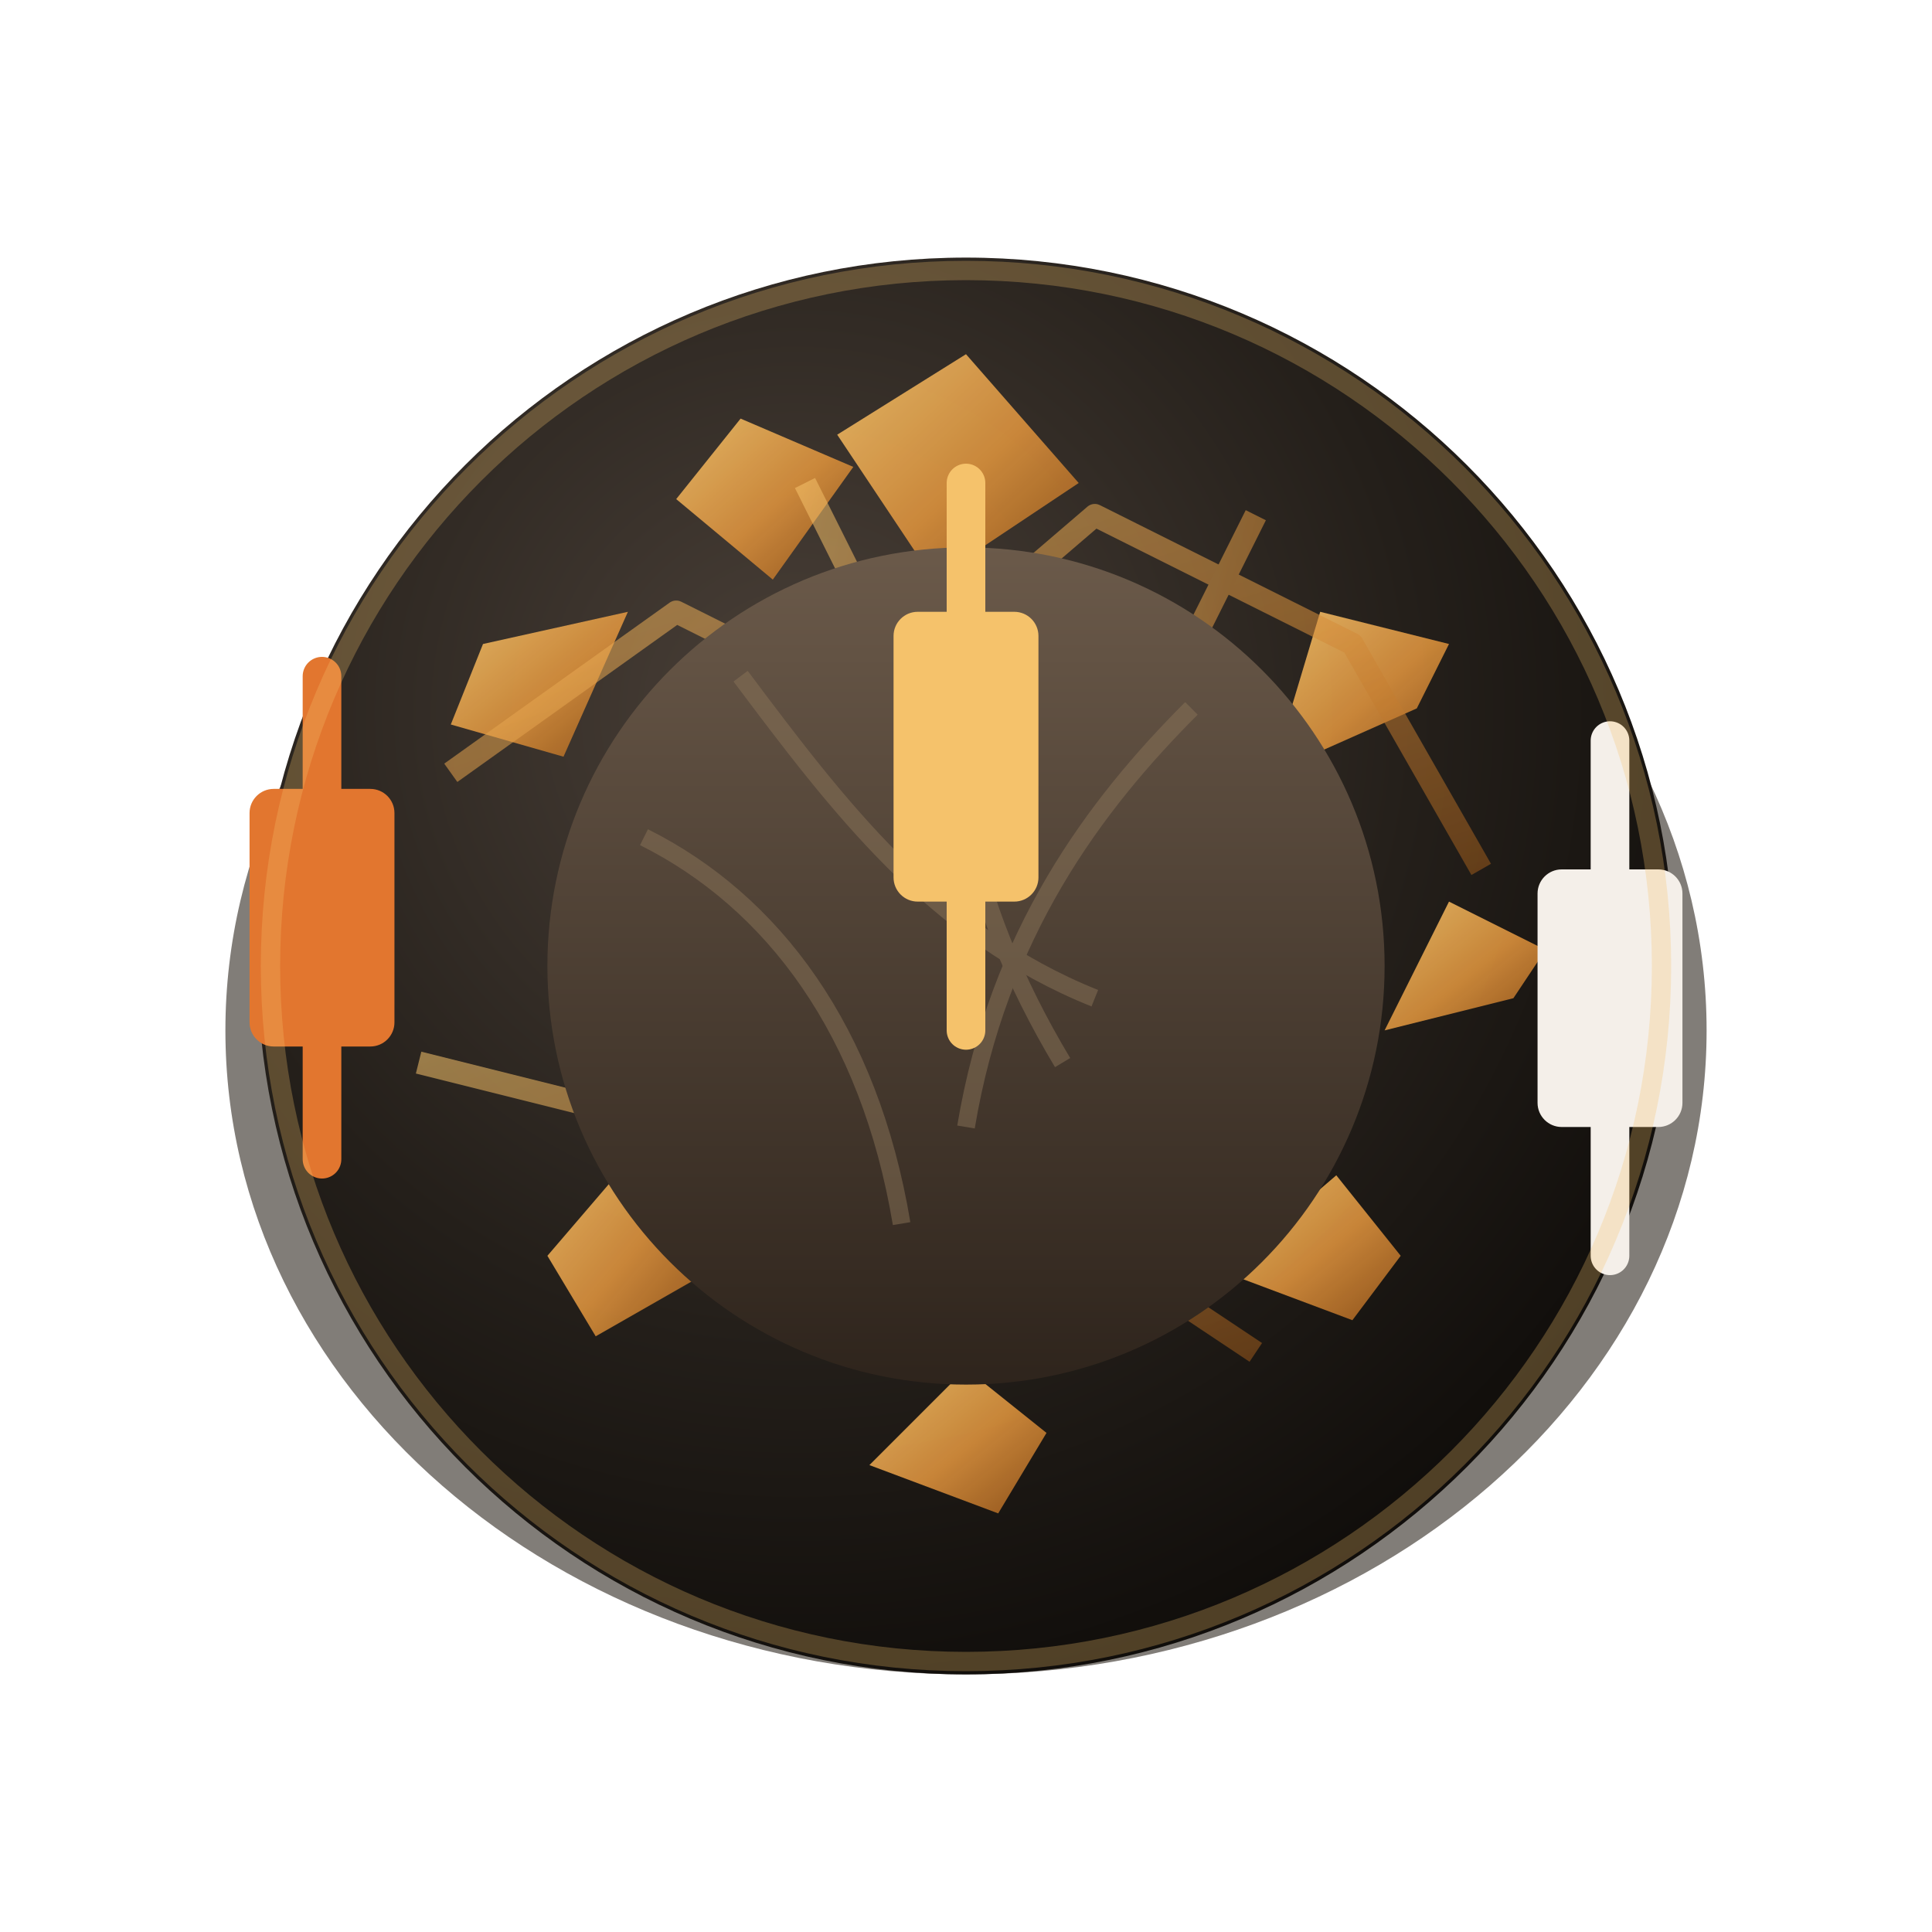
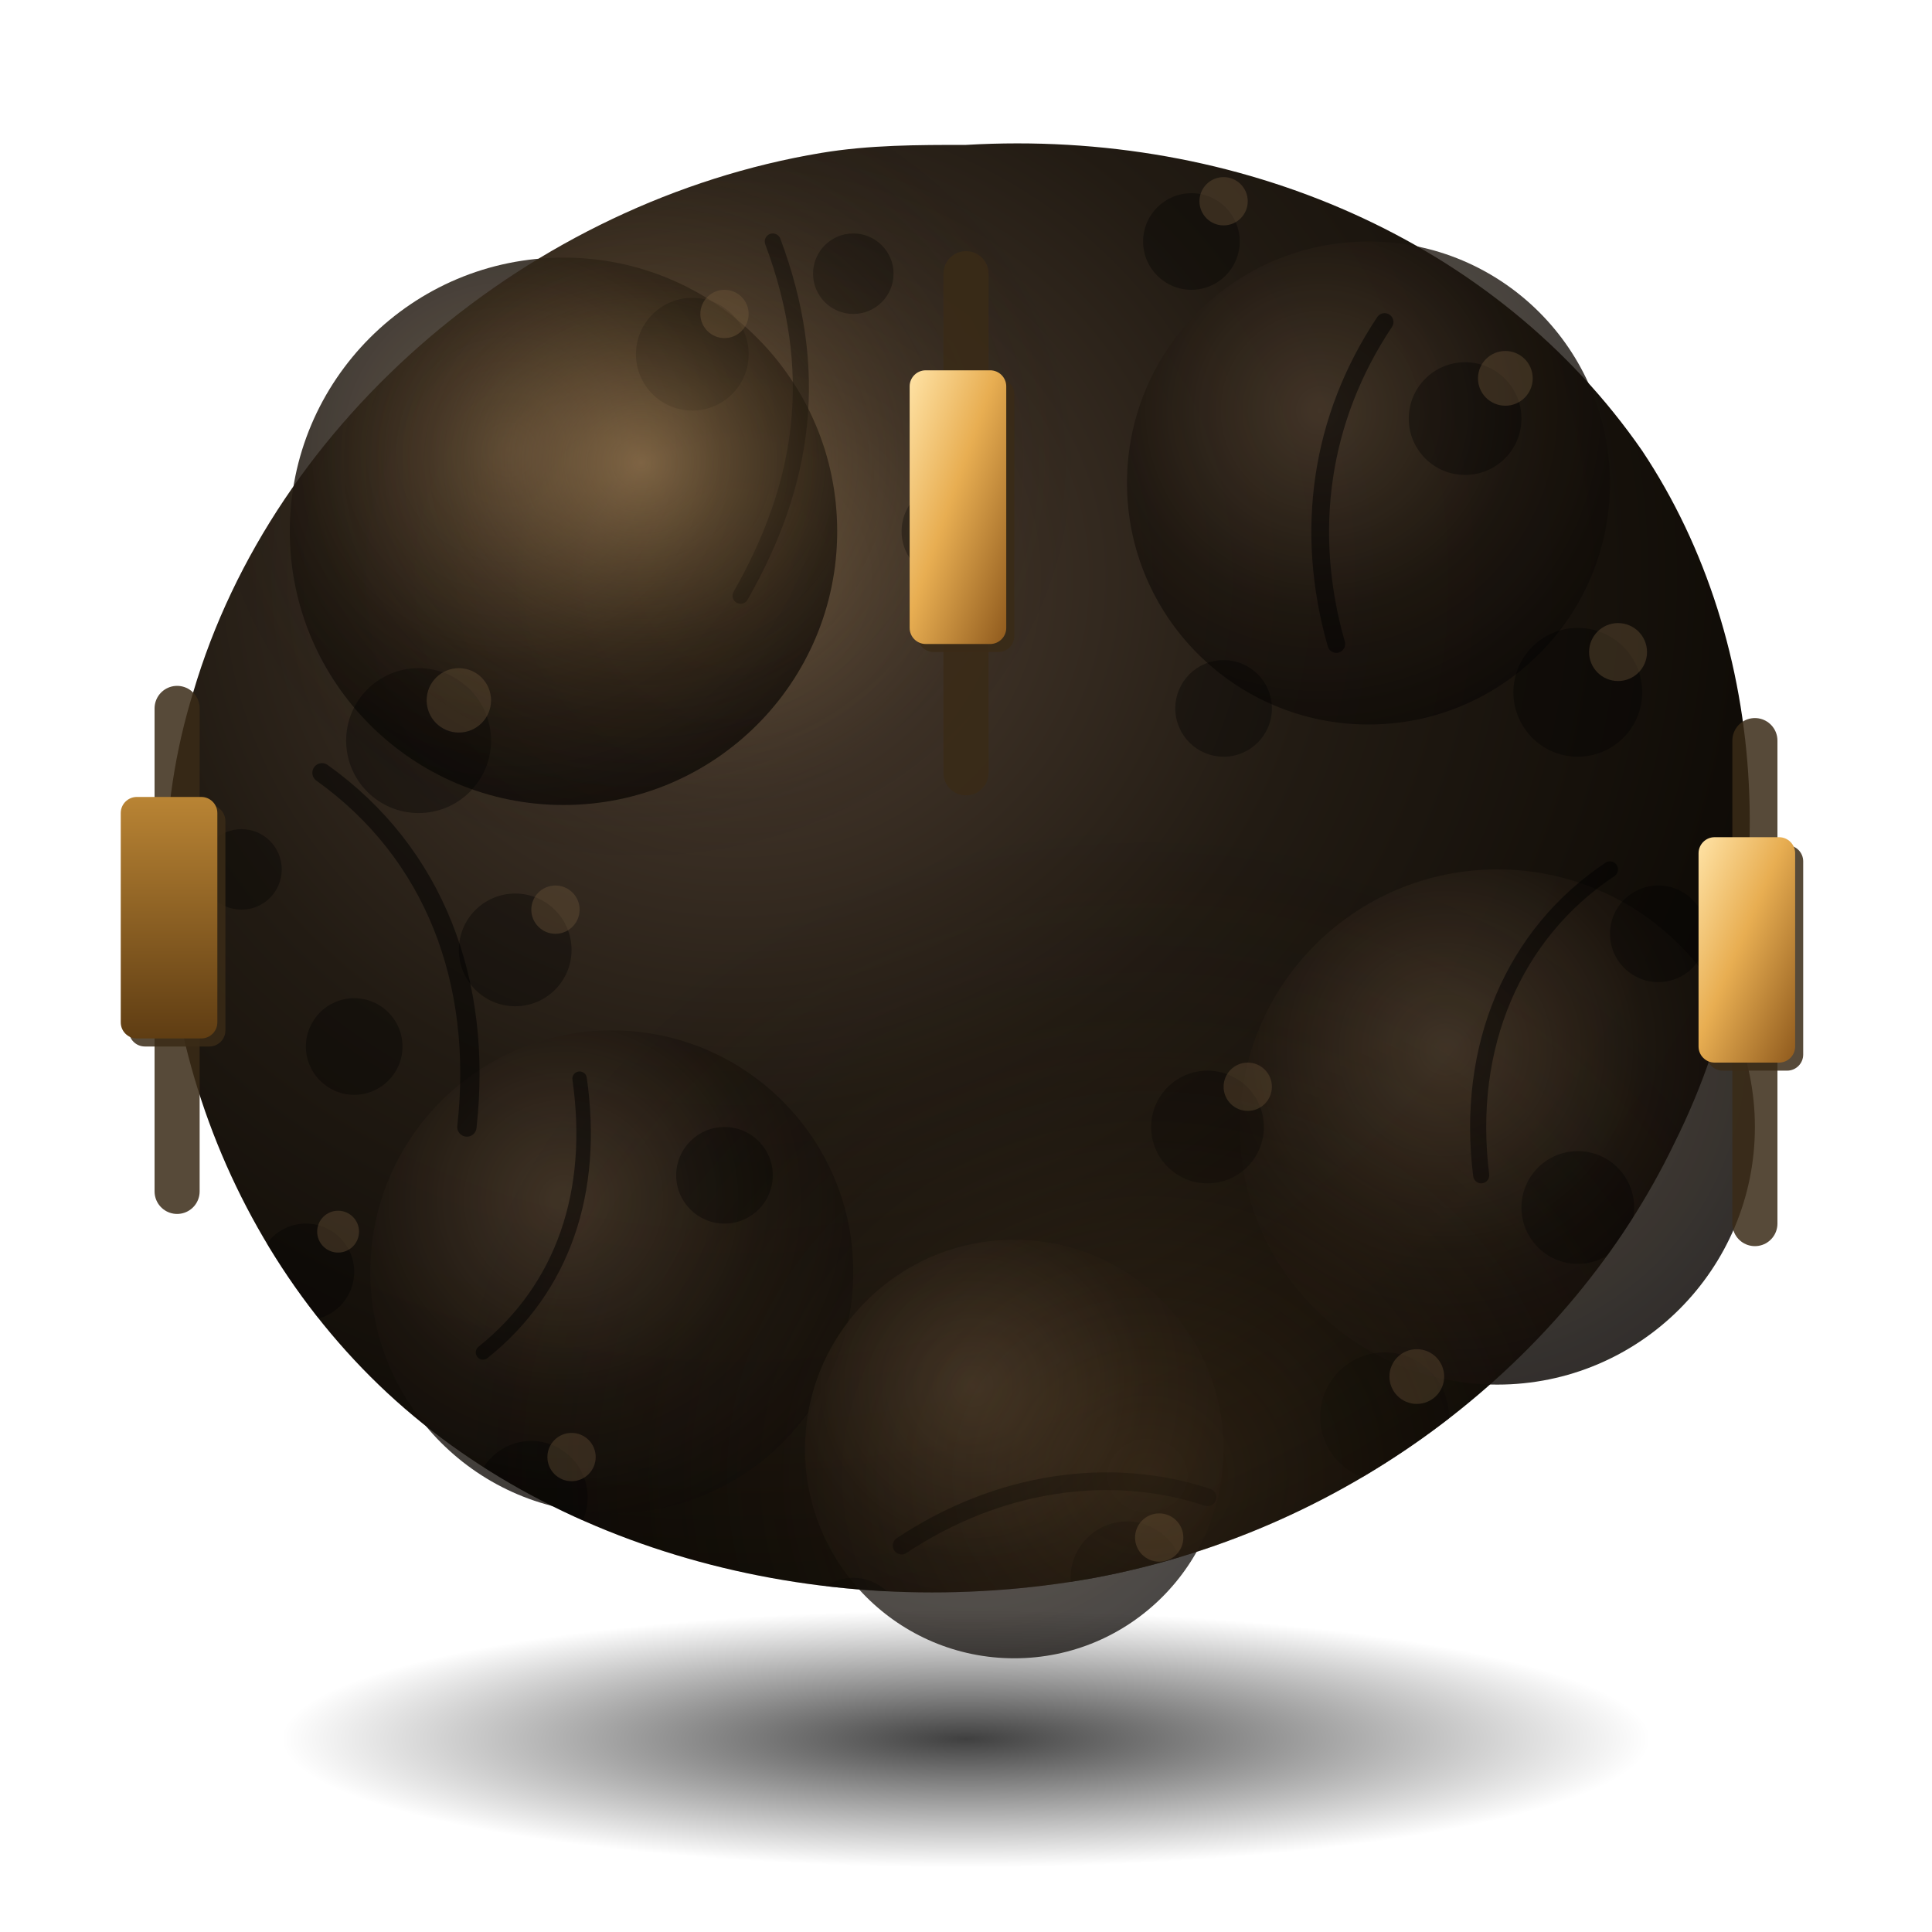
- <svg xmlns="http://www.w3.org/2000/svg" viewBox="0 0 120 120" role="img" aria-label="TruffleTrade logo — a black truffle with three candlesticks across its circumference">
+ <svg xmlns="http://www.w3.org/2000/svg" viewBox="0 0 240 240" role="img" aria-label="TruffleTrade — a black truffle with three candlesticks across its circumference">
  <defs>
-     <radialGradient id="ttSkin" cx="38%" cy="32%" r="80%">
-       <stop offset="0%" stop-color="#4a4038" />
-       <stop offset="55%" stop-color="#241f1a" />
-       <stop offset="100%" stop-color="#0a0806" />
+     <radialGradient id="body" cx="36%" cy="30%" r="82%">
+       <stop offset="0%" stop-color="#5b4a38" />
+       <stop offset="18%" stop-color="#3d3126" />
+       <stop offset="45%" stop-color="#221b13" />
+       <stop offset="78%" stop-color="#100c07" />
+       <stop offset="100%" stop-color="#050403" />
    </radialGradient>
-     <linearGradient id="ttWax" x1="0" y1="0" x2="1" y2="1">
-       <stop offset="0%" stop-color="#f5c26b" />
-       <stop offset="55%" stop-color="#d9903c" />
-       <stop offset="100%" stop-color="#9c5a1c" />
+     <radialGradient id="lobe" cx="40%" cy="35%" r="75%">
+       <stop offset="0%" stop-color="#4a3b2c" />
+       <stop offset="55%" stop-color="#1d160f" />
+       <stop offset="100%" stop-color="#0a0705" />
+     </radialGradient>
+     <radialGradient id="sheen" cx="30%" cy="22%" r="28%">
+       <stop offset="0%" stop-color="#c9a06a" stop-opacity="0.5" />
+       <stop offset="45%" stop-color="#8a6a3e" stop-opacity="0.18" />
+       <stop offset="100%" stop-color="#000000" stop-opacity="0" />
+     </radialGradient>
+     <radialGradient id="bounce" cx="62%" cy="92%" r="46%">
+       <stop offset="0%" stop-color="#7a5a32" stop-opacity="0.28" />
+       <stop offset="100%" stop-color="#000000" stop-opacity="0" />
+     </radialGradient>
+     <radialGradient id="shadow" cx="50%" cy="50%" r="50%">
+       <stop offset="0%" stop-color="#000000" stop-opacity="0.75" />
+       <stop offset="100%" stop-color="#000000" stop-opacity="0" />
+     </radialGradient>
+     <linearGradient id="gold" x1="0" y1="0" x2="1" y2="1">
+       <stop offset="0%" stop-color="#ffe3a6" />
+       <stop offset="45%" stop-color="#e8ae52" />
+       <stop offset="100%" stop-color="#8f5a1d" />
    </linearGradient>
-     <linearGradient id="ttCut" x1="0" y1="0" x2="0" y2="1">
-       <stop offset="0%" stop-color="#6b5a4a" />
-       <stop offset="100%" stop-color="#2e241c" />
+     <linearGradient id="goldDim" x1="0" y1="0" x2="0" y2="1">
+       <stop offset="0%" stop-color="#b98434" />
+       <stop offset="100%" stop-color="#5f3d13" />
    </linearGradient>
-     <linearGradient id="ttGlow" x1="0" y1="0" x2="0" y2="1">
-       <stop offset="0%" stop-color="#2a231d" stop-opacity="0" />
-       <stop offset="100%" stop-color="#0a0806" stop-opacity="0.9" />
-     </linearGradient>
+     <clipPath id="skin">
+       <path d="M120 18c34-2 66 12 84 38 16 24 18 58 4 86-13 27-40 48-72 54-33 6-68-3-90-25C24 149 15 115 24 86 34 52 66 25 102 19c6-1 12-1 18-1z" />
+     </clipPath>
  </defs>
-   <ellipse cx="60" cy="64" rx="46" ry="40" fill="#1a120a" opacity="0.55" />
-   <circle cx="60" cy="60" r="44" fill="url(#ttSkin)" />
-   <g fill="url(#ttWax)" opacity="0.9">
-     <path d="M60 22l7 8-9 6-6-9z" />
-     <path d="M88 44l-9 4 3-10 8 2z" />
-     <path d="M84 82l-8-3 7-6 4 5z" />
-     <path d="M34 78l6-7 4 8-7 4z" />
-     <path d="M30 40l9-2-4 9-7-2z" />
-     <path d="M62 94l-8-3 6-6 5 4z" />
-     <path d="M94 62l-8 2 4-8 6 3z" />
-     <path d="M46 26l7 3-5 7-6-5z" />
+   <ellipse cx="120" cy="216" rx="86" ry="16" fill="url(#shadow)" />
+   <g>
+     <path d="M120 18c34-2 66 12 84 38 16 24 18 58 4 86-13 27-40 48-72 54-33 6-68-3-90-25C24 149 15 115 24 86 34 52 66 25 102 19c6-1 12-1 18-1z" fill="url(#body)" />
+     <circle cx="70" cy="66" r="34" fill="url(#lobe)" opacity="0.85" />
+     <circle cx="170" cy="60" r="30" fill="url(#lobe)" opacity="0.8" />
+     <circle cx="186" cy="140" r="32" fill="url(#lobe)" opacity="0.85" />
+     <circle cx="76" cy="158" r="30" fill="url(#lobe)" opacity="0.8" />
+     <circle cx="126" cy="180" r="26" fill="url(#lobe)" opacity="0.75" />
  </g>
-   <g stroke="url(#ttWax)" stroke-width="1.4" opacity="0.55" fill="none" stroke-linejoin="round">
-     <path d="M28 48l14-10 12 6 14-12 16 8 8 14" />
-     <path d="M26 66l16 4 10 12 14-6 12 8" />
-     <path d="M50 30l6 12-2 14 10 12-4 16" />
-     <path d="M78 32l-6 12 4 10-10 12 6 14" />
+   <g clip-path="url(#skin)">
+     <g fill="#000" opacity="0.35">
+       <circle cx="52" cy="92" r="9" />
+       <circle cx="64" cy="118" r="7" />
+       <circle cx="44" cy="130" r="6" />
+       <circle cx="86" cy="44" r="7" />
+       <circle cx="106" cy="34" r="5" />
+       <circle cx="148" cy="30" r="6" />
+       <circle cx="182" cy="52" r="7" />
+       <circle cx="196" cy="86" r="8" />
+       <circle cx="206" cy="116" r="6" />
+       <circle cx="196" cy="150" r="7" />
+       <circle cx="172" cy="176" r="8" />
+       <circle cx="140" cy="196" r="7" />
+       <circle cx="106" cy="202" r="6" />
+       <circle cx="66" cy="186" r="7" />
+       <circle cx="38" cy="158" r="6" />
+       <circle cx="30" cy="108" r="5" />
+       <circle cx="118" cy="66" r="6" />
+       <circle cx="152" cy="88" r="6" />
+       <circle cx="90" cy="146" r="6" />
+       <circle cx="150" cy="140" r="7" />
+     </g>
+     <g fill="#6b543a" opacity="0.4">
+       <circle cx="57" cy="87" r="4" />
+       <circle cx="69" cy="113" r="3" />
+       <circle cx="90" cy="39" r="3" />
+       <circle cx="152" cy="25" r="3" />
+       <circle cx="187" cy="47" r="3.4" />
+       <circle cx="201" cy="81" r="3.6" />
+       <circle cx="176" cy="171" r="3.4" />
+       <circle cx="144" cy="191" r="3" />
+       <circle cx="71" cy="181" r="3" />
+       <circle cx="42" cy="153" r="2.6" />
+       <circle cx="122" cy="61" r="2.6" />
+       <circle cx="155" cy="135" r="3" />
+     </g>
+     <g stroke="#000" stroke-opacity="0.5" fill="none" stroke-linecap="round">
+       <path d="M40 96c14 10 20 26 18 44" stroke-width="2.4" />
+       <path d="M96 30c6 16 4 30-4 44" stroke-width="2" />
+       <path d="M172 40c-8 12-10 26-6 40" stroke-width="2.2" />
+       <path d="M200 108c-12 8-18 22-16 38" stroke-width="2" />
+       <path d="M150 186c-12-4-26-2-38 6" stroke-width="2.2" />
+       <path d="M60 168c10-8 14-20 12-34" stroke-width="1.8" />
+     </g>
  </g>
-   <circle cx="60" cy="60" r="26" fill="url(#ttCut)" />
-   <g stroke="#8a7358" stroke-width="1.1" opacity="0.5" fill="none">
-     <path d="M40 52c8 4 14 12 16 24" />
-     <path d="M46 42c6 8 12 16 22 20" />
-     <path d="M60 36c-2 10 0 20 6 30" />
-     <path d="M74 44c-6 6-12 14-14 26" />
+   <path d="M120 18c34-2 66 12 84 38 16 24 18 58 4 86-13 27-40 48-72 54-33 6-68-3-90-25C24 149 15 115 24 86 34 52 66 25 102 19c6-1 12-1 18-1z" fill="url(#sheen)" />
+   <path d="M120 18c34-2 66 12 84 38 16 24 18 58 4 86-13 27-40 48-72 54-33 6-68-3-90-25C24 149 15 115 24 86 34 52 66 25 102 19c6-1 12-1 18-1z" fill="url(#bounce)" />
+   <g stroke-linecap="round">
+     <g>
+       <line x1="22" y1="88" x2="22" y2="148" stroke="#3a2a16" stroke-width="5.6" opacity="0.85" />
+       <line x1="21" y1="87" x2="21" y2="147" stroke="url(#goldDim)" stroke-width="4.4" />
+       <rect x="15" y="99" width="12" height="30" rx="2" fill="#3a2a16" opacity="0.85" transform="translate(1 1)" />
+       <rect x="15" y="99" width="12" height="30" rx="2" fill="url(#goldDim)" />
+     </g>
+     <g>
+       <line x1="120" y1="34" x2="120" y2="96" stroke="#3a2a16" stroke-width="5.6" opacity="0.85" />
+       <line x1="119" y1="33" x2="119" y2="95" stroke="url(#gold)" stroke-width="4.4" />
+       <rect x="113" y="46" width="12" height="34" rx="2" fill="#3a2a16" opacity="0.85" transform="translate(1 1)" />
+       <rect x="113" y="46" width="12" height="34" rx="2" fill="url(#gold)" />
+     </g>
+     <g>
+       <line x1="218" y1="92" x2="218" y2="152" stroke="#3a2a16" stroke-width="5.6" opacity="0.85" />
+       <line x1="217" y1="91" x2="217" y2="151" stroke="url(#gold)" stroke-width="4.4" />
+       <rect x="211" y="104" width="12" height="28" rx="2" fill="#3a2a16" opacity="0.85" transform="translate(1 1)" />
+       <rect x="211" y="104" width="12" height="28" rx="2" fill="url(#gold)" />
+     </g>
  </g>
-   <g stroke-linecap="round">
-     <line x1="20" y1="42" x2="20" y2="72" stroke="#e2762f" stroke-width="2.4" />
-     <rect x="15.5" y="49" width="9" height="16" rx="1.5" fill="#e2762f" />
-     <line x1="60" y1="30" x2="60" y2="64" stroke="#f5c26b" stroke-width="2.4" />
-     <rect x="55.5" y="38" width="9" height="18" rx="1.5" fill="#f5c26b" />
-     <line x1="100" y1="46" x2="100" y2="78" stroke="#f4efe9" stroke-width="2.4" />
-     <rect x="95.5" y="54" width="9" height="16" rx="1.5" fill="#f4efe9" />
-   </g>
-   <circle cx="60" cy="60" r="43.2" fill="none" stroke="#f5c26b" stroke-opacity="0.28" stroke-width="1.2" />
</svg>
